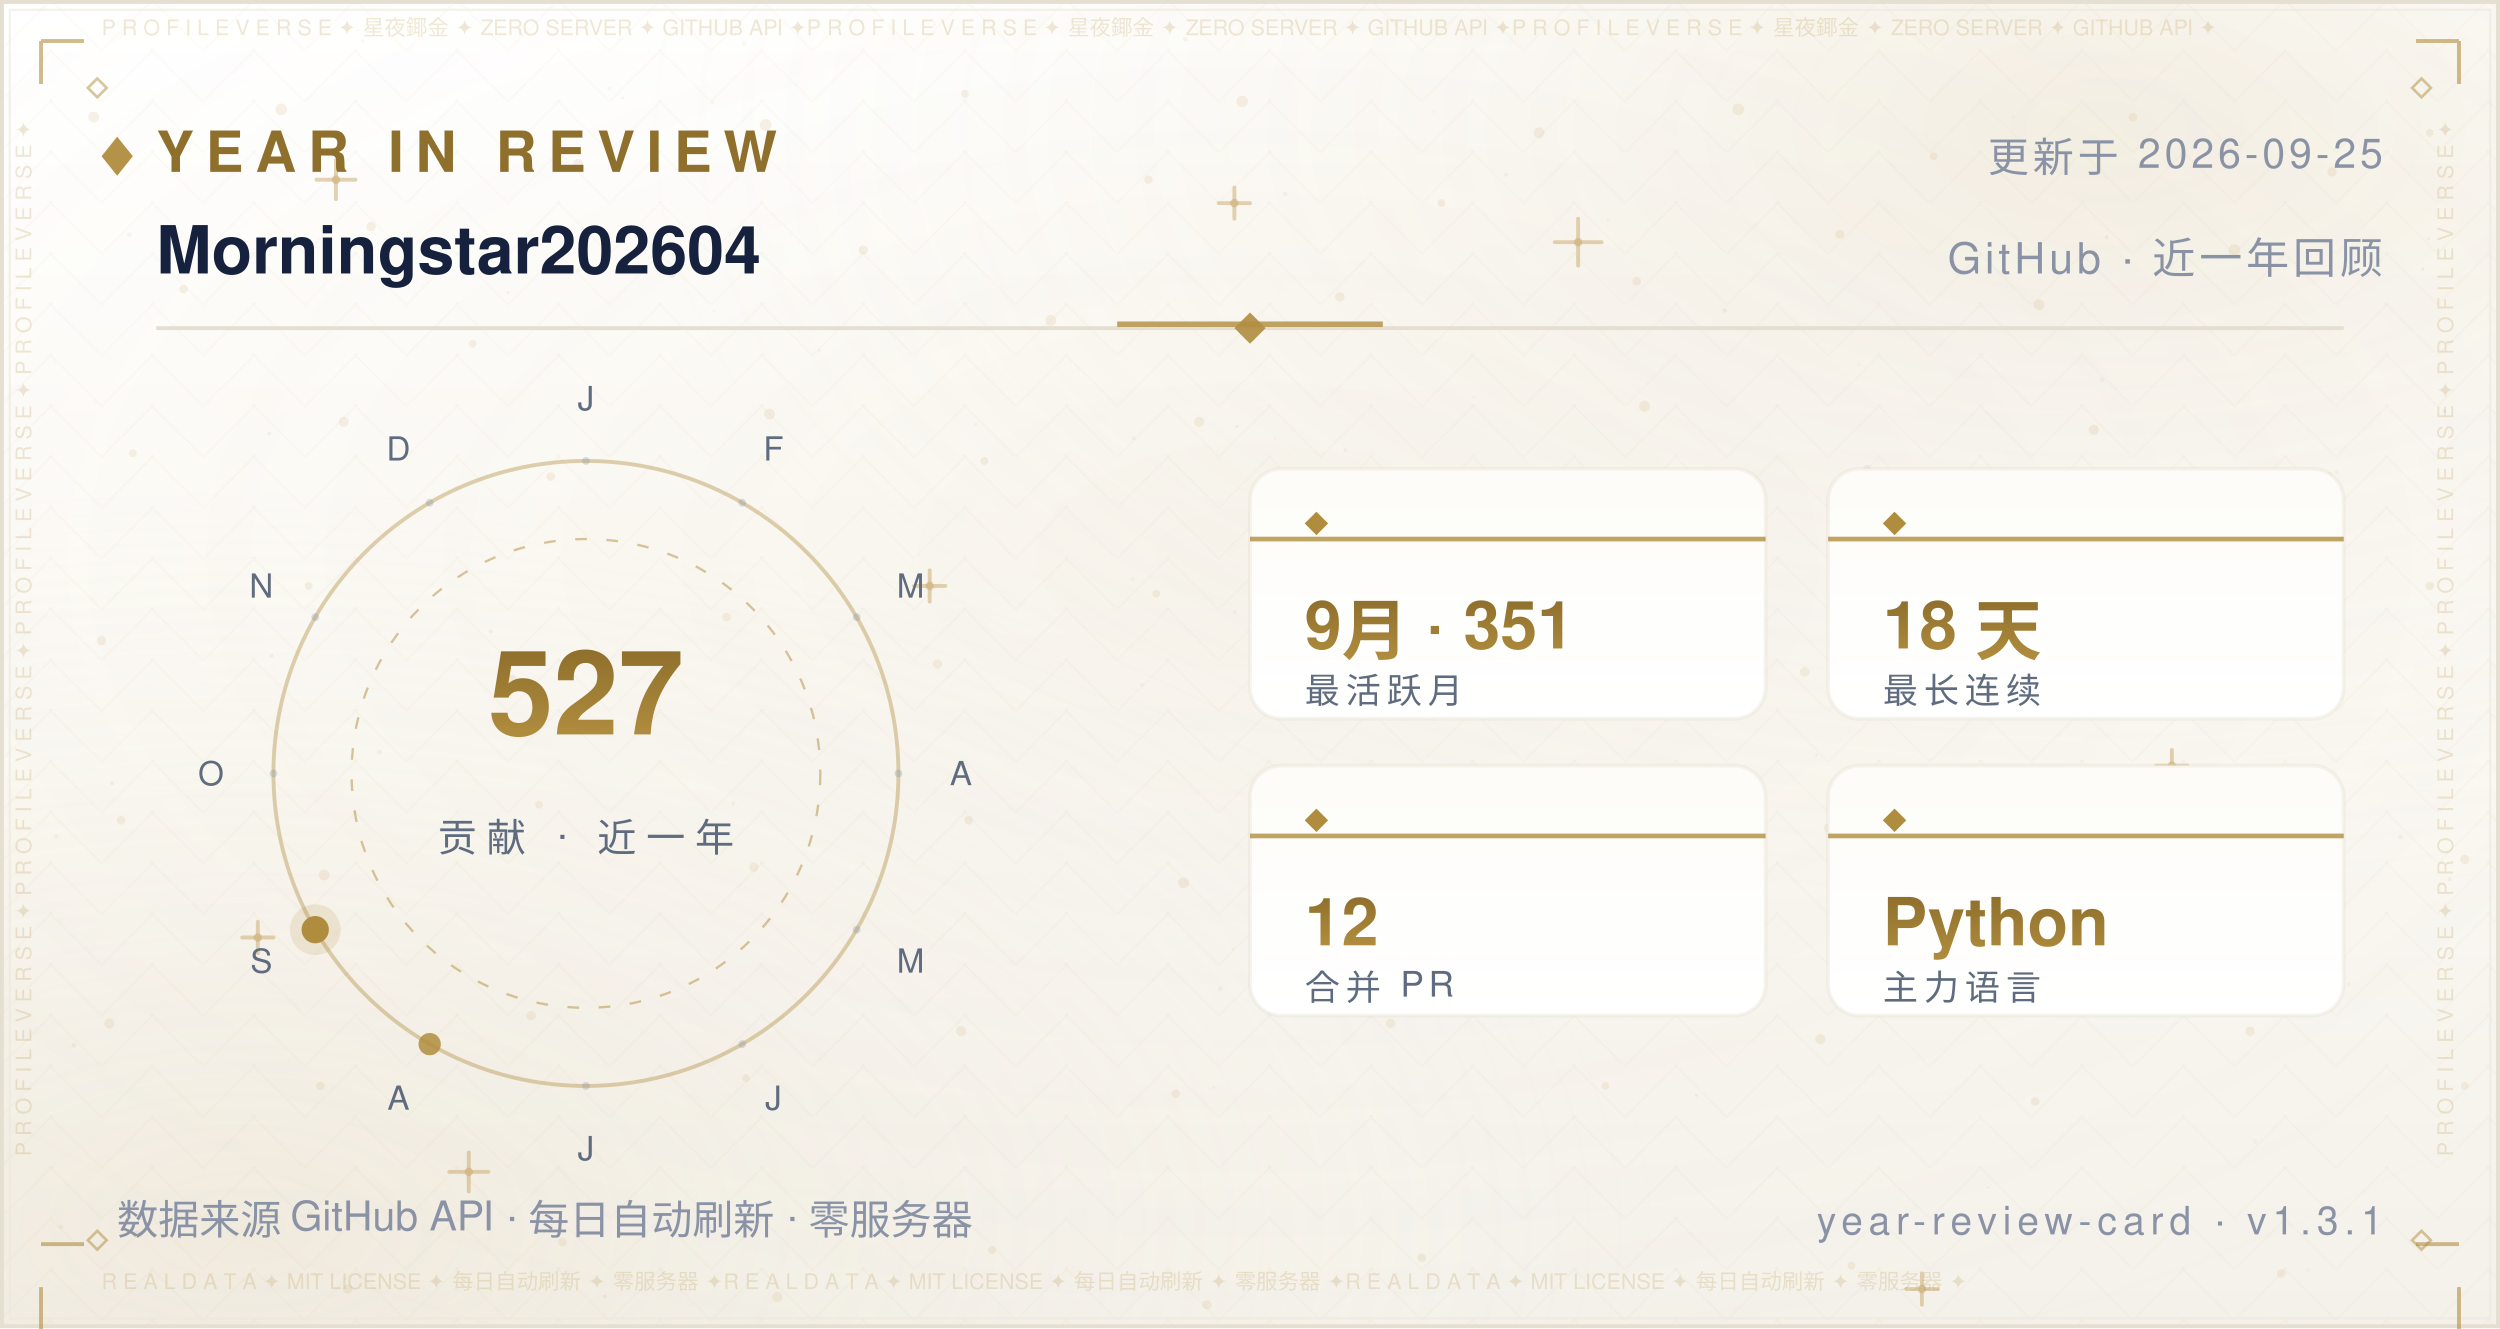
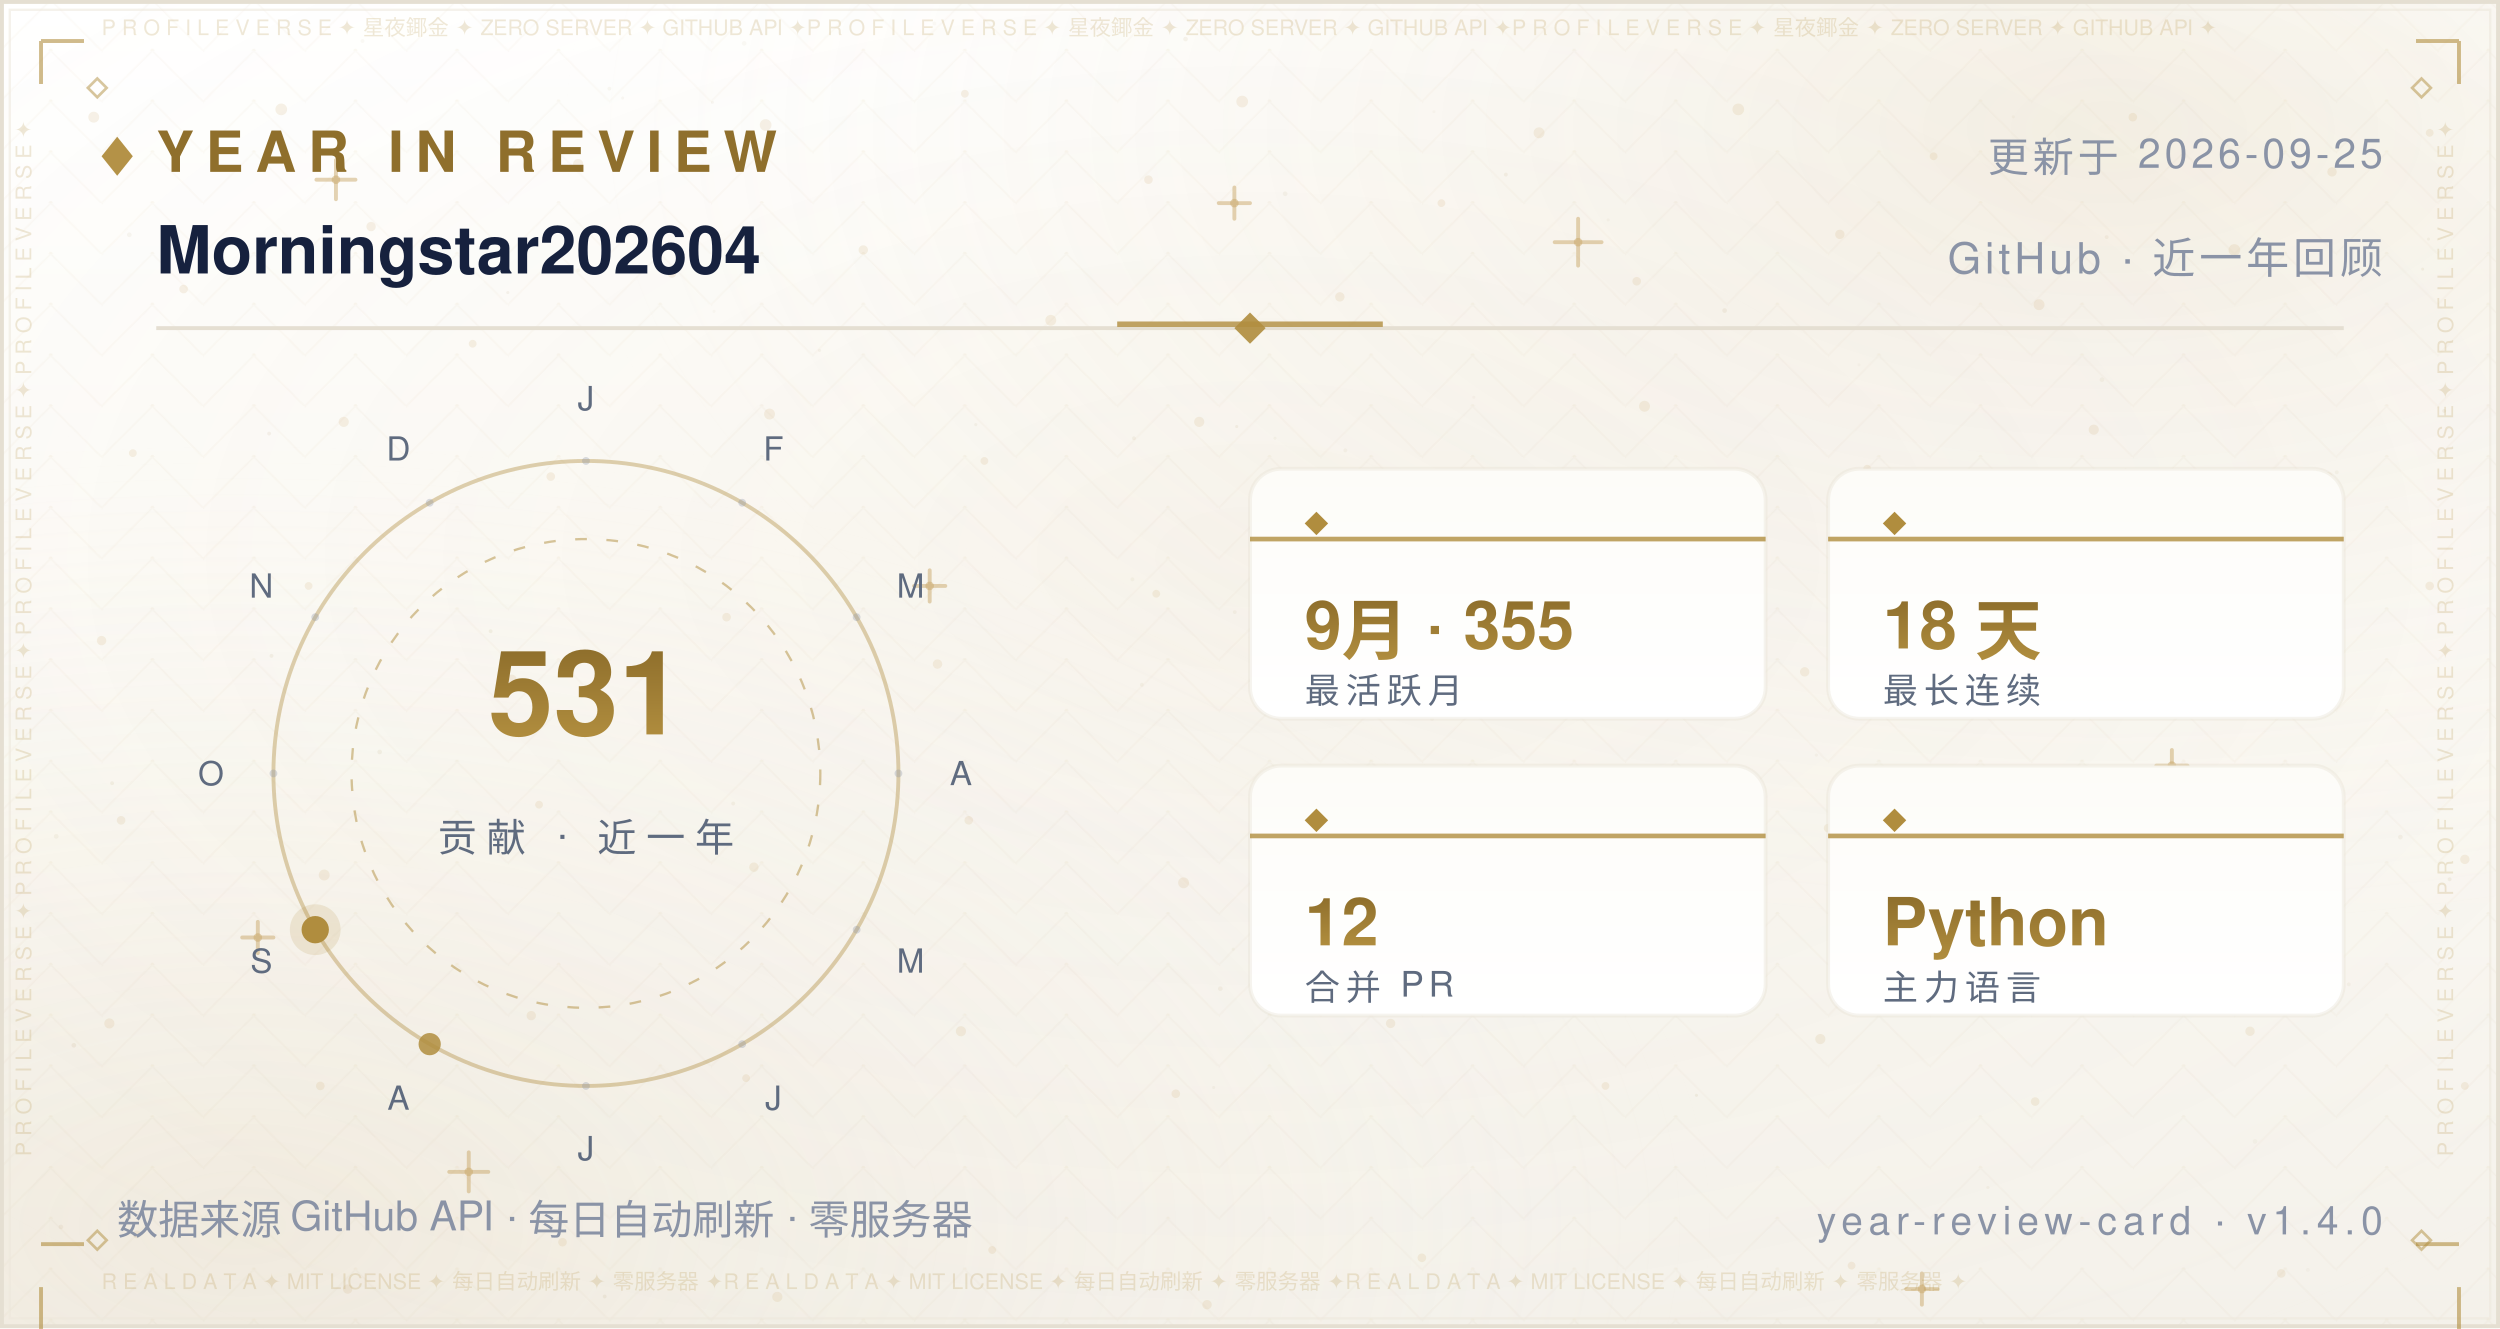
<svg xmlns="http://www.w3.org/2000/svg" width="640" height="340" viewBox="0 0 640 340" role="img" aria-label="Year in Review — Morningstar202604">
  <defs>
    <linearGradient id="bg" x1="0" y1="0" x2="0" y2="1">
      <stop offset="0" stop-color="#FFFFFF" />
      <stop offset="0.5" stop-color="#FBF9F4" />
      <stop offset="1" stop-color="#F4F1EA" />
    </linearGradient>
    <radialGradient id="nebG" cx="0.84" cy="0.10" r="0.62">
      <stop offset="0" stop-color="#B08D3E" stop-opacity="0.14" />
      <stop offset="1" stop-color="#FFFFFF" stop-opacity="0" />
    </radialGradient>
    <radialGradient id="nebB" cx="0.10" cy="0.92" r="0.60">
      <stop offset="0" stop-color="#DCCBA8" stop-opacity="0.2" />
      <stop offset="1" stop-color="#FFFFFF" stop-opacity="0" />
    </radialGradient>
    <radialGradient id="glow" cx="0.5" cy="0.42" r="0.72">
      <stop offset="0" stop-color="#B08D3E" stop-opacity="0.06" />
      <stop offset="1" stop-color="#FFFFFF" stop-opacity="0" />
    </radialGradient>
    <pattern id="fil1" width="26.0" height="13.0" patternUnits="userSpaceOnUse">
      <path d="M13.0 0 L26.0 13.0 L13.0 26.0 L0 13.0 Z" fill="none" stroke="#B08D3E" stroke-width="0.5" opacity="0.035" />
      <circle cx="13.0" cy="13.0" r="0.55" fill="#B08D3E" opacity="0.056" />
      <circle cx="0" cy="0" r="0.35" fill="#B08D3E" opacity="0.035" />
    </pattern>
  </defs>
  <rect width="640" height="340" fill="url(#bg)" />
  <rect width="640" height="340" fill="url(#nebG)" />
  <rect width="640" height="340" fill="url(#nebB)" />
  <rect width="640" height="340" fill="url(#glow)" />
  <rect width="640" height="340" fill="url(#fil1)" />
  <circle cx="24" cy="30" r="1.4" fill="#C9A86A" opacity="0.16" />
  <circle cx="47" cy="74" r="1.1" fill="#C9A86A" opacity="0.16" />
  <circle cx="72" cy="28" r="1.5" fill="#C9A86A" opacity="0.16" />
  <circle cx="95" cy="58" r="1.2" fill="#C9A86A" opacity="0.16" />
  <circle cx="121" cy="88" r="1" fill="#C9A86A" opacity="0.16" />
  <circle cx="148" cy="42" r="1.3" fill="#C9A86A" opacity="0.16" />
  <circle cx="172" cy="70" r="1.1" fill="#C9A86A" opacity="0.16" />
  <circle cx="196" cy="32" r="1.5" fill="#C9A86A" opacity="0.16" />
  <circle cx="221" cy="64" r="1.2" fill="#C9A86A" opacity="0.16" />
  <circle cx="247" cy="24" r="1" fill="#C9A86A" opacity="0.16" />
  <circle cx="269" cy="82" r="1.4" fill="#C9A86A" opacity="0.16" />
  <circle cx="294" cy="46" r="1.1" fill="#C9A86A" opacity="0.16" />
  <circle cx="318" cy="26" r="1.5" fill="#C9A86A" opacity="0.16" />
  <circle cx="343" cy="76" r="1.2" fill="#C9A86A" opacity="0.16" />
  <circle cx="369" cy="52" r="1" fill="#C9A86A" opacity="0.16" />
  <circle cx="394" cy="34" r="1.4" fill="#C9A86A" opacity="0.16" />
  <circle cx="419" cy="72" r="1.1" fill="#C9A86A" opacity="0.16" />
  <circle cx="445" cy="28" r="1.5" fill="#C9A86A" opacity="0.16" />
  <circle cx="471" cy="60" r="1.2" fill="#C9A86A" opacity="0.16" />
  <circle cx="495" cy="40" r="1" fill="#C9A86A" opacity="0.16" />
  <circle cx="522" cy="78" r="1.4" fill="#C9A86A" opacity="0.16" />
  <circle cx="546" cy="30" r="1.1" fill="#C9A86A" opacity="0.16" />
  <circle cx="572" cy="64" r="1.5" fill="#C9A86A" opacity="0.16" />
  <circle cx="597" cy="44" r="1.2" fill="#C9A86A" opacity="0.16" />
  <circle cx="622" cy="34" r="1" fill="#C9A86A" opacity="0.16" />
  <circle cx="34" cy="116" r="1" fill="#C9A86A" opacity="0.16" />
  <circle cx="88" cy="108" r="1.3" fill="#C9A86A" opacity="0.16" />
  <circle cx="141" cy="122" r="1.1" fill="#C9A86A" opacity="0.16" />
  <circle cx="197" cy="106" r="1.4" fill="#C9A86A" opacity="0.16" />
  <circle cx="252" cy="118" r="1" fill="#C9A86A" opacity="0.16" />
  <circle cx="307" cy="108" r="1.3" fill="#C9A86A" opacity="0.16" />
  <circle cx="364" cy="124" r="1.1" fill="#C9A86A" opacity="0.16" />
  <circle cx="421" cy="104" r="1.4" fill="#C9A86A" opacity="0.16" />
  <circle cx="478" cy="120" r="1" fill="#C9A86A" opacity="0.16" />
  <circle cx="536" cy="110" r="1.3" fill="#C9A86A" opacity="0.16" />
  <circle cx="596" cy="122" r="1.1" fill="#C9A86A" opacity="0.16" />
  <circle cx="26" cy="164" r="1.2" fill="#C9A86A" opacity="0.16" />
  <circle cx="79" cy="150" r="1" fill="#C9A86A" opacity="0.16" />
  <circle cx="131" cy="174" r="1.3" fill="#C9A86A" opacity="0.16" />
  <circle cx="186" cy="158" r="1.1" fill="#C9A86A" opacity="0.16" />
  <circle cx="240" cy="170" r="1.2" fill="#C9A86A" opacity="0.16" />
  <circle cx="296" cy="152" r="1" fill="#C9A86A" opacity="0.16" />
  <circle cx="351" cy="176" r="1.3" fill="#C9A86A" opacity="0.16" />
  <circle cx="406" cy="162" r="1.1" fill="#C9A86A" opacity="0.16" />
  <circle cx="462" cy="172" r="1.2" fill="#C9A86A" opacity="0.16" />
  <circle cx="518" cy="156" r="1" fill="#C9A86A" opacity="0.16" />
  <circle cx="574" cy="168" r="1.3" fill="#C9A86A" opacity="0.16" />
  <circle cx="622" cy="150" r="1.1" fill="#C9A86A" opacity="0.16" />
  <circle cx="31" cy="210" r="1.1" fill="#C9A86A" opacity="0.16" />
  <circle cx="83" cy="224" r="1.4" fill="#C9A86A" opacity="0.16" />
  <circle cx="138" cy="206" r="1" fill="#C9A86A" opacity="0.16" />
  <circle cx="193" cy="222" r="1.2" fill="#C9A86A" opacity="0.16" />
  <circle cx="248" cy="210" r="1.1" fill="#C9A86A" opacity="0.16" />
  <circle cx="303" cy="226" r="1.4" fill="#C9A86A" opacity="0.16" />
  <circle cx="358" cy="208" r="1" fill="#C9A86A" opacity="0.16" />
  <circle cx="413" cy="224" r="1.2" fill="#C9A86A" opacity="0.16" />
  <circle cx="468" cy="212" r="1.1" fill="#C9A86A" opacity="0.16" />
  <circle cx="524" cy="228" r="1.4" fill="#C9A86A" opacity="0.16" />
  <circle cx="578" cy="214" r="1" fill="#C9A86A" opacity="0.16" />
  <circle cx="631" cy="220" r="1.2" fill="#C9A86A" opacity="0.16" />
  <circle cx="28" cy="262" r="1.3" fill="#C9A86A" opacity="0.16" />
  <circle cx="82" cy="278" r="1.1" fill="#C9A86A" opacity="0.16" />
  <circle cx="136" cy="260" r="1.2" fill="#C9A86A" opacity="0.16" />
  <circle cx="191" cy="276" r="1" fill="#C9A86A" opacity="0.16" />
  <circle cx="246" cy="264" r="1.3" fill="#C9A86A" opacity="0.16" />
  <circle cx="301" cy="280" r="1.1" fill="#C9A86A" opacity="0.16" />
  <circle cx="356" cy="262" r="1.2" fill="#C9A86A" opacity="0.16" />
  <circle cx="411" cy="278" r="1" fill="#C9A86A" opacity="0.16" />
  <circle cx="466" cy="266" r="1.3" fill="#C9A86A" opacity="0.16" />
  <circle cx="521" cy="282" r="1.1" fill="#C9A86A" opacity="0.16" />
  <circle cx="576" cy="264" r="1.2" fill="#C9A86A" opacity="0.16" />
  <circle cx="631" cy="278" r="1" fill="#C9A86A" opacity="0.16" />
  <circle cx="35" cy="316" r="1" fill="#C9A86A" opacity="0.16" />
  <circle cx="89" cy="330" r="1.2" fill="#C9A86A" opacity="0.16" />
  <circle cx="144" cy="318" r="1.1" fill="#C9A86A" opacity="0.16" />
  <circle cx="199" cy="332" r="1.3" fill="#C9A86A" opacity="0.16" />
  <circle cx="254" cy="320" r="1" fill="#C9A86A" opacity="0.16" />
  <circle cx="309" cy="334" r="1.2" fill="#C9A86A" opacity="0.16" />
  <circle cx="364" cy="322" r="1.1" fill="#C9A86A" opacity="0.16" />
  <circle cx="474" cy="324" r="1" fill="#C9A86A" opacity="0.16" />
  <circle cx="584" cy="326" r="1.1" fill="#C9A86A" opacity="0.16" />
  <path d="M81.0 46.0 H91.0 M86.0 41.0 V51.0" stroke="#C9A86A" stroke-width="1" stroke-linecap="round" opacity="0.5" />
  <circle cx="86.0" cy="46.0" r="1.1" fill="#C9A86A" opacity="0.5" />
  <path d="M234.0 150.0 H242.0 M238.0 146.0 V154.0" stroke="#C9A86A" stroke-width="1" stroke-linecap="round" opacity="0.5" />
  <circle cx="238.0" cy="150.0" r="1.1" fill="#C9A86A" opacity="0.5" />
  <path d="M398.0 62.0 H410.0 M404.0 56.0 V68.0" stroke="#C9A86A" stroke-width="1" stroke-linecap="round" opacity="0.5" />
  <circle cx="404.0" cy="62.0" r="1.1" fill="#C9A86A" opacity="0.5" />
  <path d="M552.0 196.0 H560.0 M556.0 192.0 V200.0" stroke="#C9A86A" stroke-width="1" stroke-linecap="round" opacity="0.5" />
  <circle cx="556.0" cy="196.0" r="1.1" fill="#C9A86A" opacity="0.5" />
  <path d="M115.0 300.0 H125.0 M120.0 295.0 V305.0" stroke="#C9A86A" stroke-width="1" stroke-linecap="round" opacity="0.5" />
  <circle cx="120.0" cy="300.0" r="1.1" fill="#C9A86A" opacity="0.5" />
  <path d="M488.0 330.0 H496.0 M492.0 326.0 V334.0" stroke="#C9A86A" stroke-width="1" stroke-linecap="round" opacity="0.5" />
  <circle cx="492.0" cy="330.0" r="1.1" fill="#C9A86A" opacity="0.5" />
  <path d="M312.0 52.0 H320.0 M316.0 48.0 V56.0" stroke="#C9A86A" stroke-width="1" stroke-linecap="round" opacity="0.5" />
  <circle cx="316.0" cy="52.0" r="1.1" fill="#C9A86A" opacity="0.5" />
  <path d="M62.0 240.0 H70.0 M66.0 236.0 V244.0" stroke="#C9A86A" stroke-width="1" stroke-linecap="round" opacity="0.5" />
  <circle cx="66.0" cy="240.0" r="1.1" fill="#C9A86A" opacity="0.5" />
  <circle cx="15.6" cy="314.1" r="0.6" fill="#8F6F2C" opacity="0.067" />
  <circle cx="97.2" cy="192.5" r="0.6" fill="#8F6F2C" opacity="0.076" />
  <circle cx="538.1" cy="97.2" r="0.6" fill="#8F6F2C" opacity="0.057" />
  <circle cx="344.4" cy="115.3" r="0.5" fill="#8F6F2C" opacity="0.057" />
  <circle cx="159.4" cy="25.1" r="0.4" fill="#8F6F2C" opacity="0.048" />
  <circle cx="28.7" cy="200.5" r="0.5" fill="#8F6F2C" opacity="0.080" />
  <circle cx="209.8" cy="89.7" r="0.4" fill="#8F6F2C" opacity="0.060" />
  <circle cx="316.1" cy="156.7" r="0.5" fill="#8F6F2C" opacity="0.057" />
  <circle cx="590.8" cy="325.1" r="0.5" fill="#8F6F2C" opacity="0.037" />
  <circle cx="539.3" cy="60.7" r="0.5" fill="#8F6F2C" opacity="0.068" />
  <circle cx="385.5" cy="44.7" r="0.5" fill="#8F6F2C" opacity="0.076" />
  <circle cx="292.3" cy="175.3" r="0.5" fill="#8F6F2C" opacity="0.060" />
  <circle cx="536.7" cy="247.2" r="0.5" fill="#8F6F2C" opacity="0.046" />
  <circle cx="377.3" cy="101.7" r="0.4" fill="#8F6F2C" opacity="0.041" />
  <circle cx="92.8" cy="10.5" r="0.5" fill="#8F6F2C" opacity="0.044" />
  <circle cx="354.5" cy="206.6" r="0.5" fill="#8F6F2C" opacity="0.080" />
  <circle cx="310.7" cy="278.4" r="0.4" fill="#8F6F2C" opacity="0.054" />
  <circle cx="601.3" cy="252.0" r="0.5" fill="#8F6F2C" opacity="0.054" />
  <circle cx="18.9" cy="267.6" r="0.6" fill="#8F6F2C" opacity="0.085" />
  <circle cx="312.4" cy="253.1" r="0.6" fill="#8F6F2C" opacity="0.069" />
  <circle cx="239.2" cy="6.0" r="0.5" fill="#8F6F2C" opacity="0.036" />
  <circle cx="436.2" cy="204.6" r="0.6" fill="#8F6F2C" opacity="0.071" />
  <circle cx="329.0" cy="49.6" r="0.6" fill="#8F6F2C" opacity="0.063" />
  <circle cx="625.7" cy="105.2" r="0.5" fill="#8F6F2C" opacity="0.075" />
  <circle cx="428.8" cy="170.5" r="0.4" fill="#8F6F2C" opacity="0.065" />
  <circle cx="169.1" cy="68.0" r="0.4" fill="#8F6F2C" opacity="0.073" />
  <circle cx="586.8" cy="179.1" r="0.4" fill="#8F6F2C" opacity="0.060" />
  <circle cx="598.2" cy="120.9" r="0.5" fill="#8F6F2C" opacity="0.054" />
  <circle cx="289.9" cy="148.3" r="0.5" fill="#8F6F2C" opacity="0.053" />
  <circle cx="315.7" cy="243.0" r="0.4" fill="#8F6F2C" opacity="0.054" />
  <circle cx="154.8" cy="331.9" r="0.5" fill="#8F6F2C" opacity="0.080" />
  <circle cx="411.7" cy="56.3" r="0.4" fill="#8F6F2C" opacity="0.043" />
  <circle cx="465.0" cy="193.3" r="0.4" fill="#8F6F2C" opacity="0.048" />
  <circle cx="533.5" cy="147.7" r="0.5" fill="#8F6F2C" opacity="0.050" />
  <circle cx="621.7" cy="61.2" r="0.4" fill="#8F6F2C" opacity="0.064" />
  <circle cx="14.4" cy="214.1" r="0.6" fill="#8F6F2C" opacity="0.064" />
  <circle cx="68.9" cy="111.0" r="0.5" fill="#8F6F2C" opacity="0.076" />
  <circle cx="182.4" cy="26.2" r="0.4" fill="#8F6F2C" opacity="0.047" />
  <circle cx="125.6" cy="161.6" r="0.5" fill="#8F6F2C" opacity="0.081" />
  <circle cx="367.1" cy="28.6" r="0.4" fill="#8F6F2C" opacity="0.039" />
  <circle cx="441.5" cy="79.5" r="0.6" fill="#8F6F2C" opacity="0.085" />
  <circle cx="69.5" cy="167.9" r="0.5" fill="#8F6F2C" opacity="0.078" />
  <circle cx="627.1" cy="225.1" r="0.5" fill="#8F6F2C" opacity="0.081" />
  <circle cx="620.2" cy="68.9" r="0.4" fill="#8F6F2C" opacity="0.078" />
  <circle cx="508.9" cy="304.0" r="0.4" fill="#8F6F2C" opacity="0.055" />
  <circle cx="403.3" cy="241.3" r="0.4" fill="#8F6F2C" opacity="0.061" />
  <circle cx="381.0" cy="237.5" r="0.5" fill="#8F6F2C" opacity="0.078" />
  <circle cx="33.1" cy="60.1" r="0.6" fill="#8F6F2C" opacity="0.059" />
  <circle cx="249.8" cy="108.7" r="0.4" fill="#8F6F2C" opacity="0.066" />
  <circle cx="434.3" cy="280.4" r="0.4" fill="#8F6F2C" opacity="0.082" />
  <circle cx="437.2" cy="245.9" r="0.4" fill="#8F6F2C" opacity="0.040" />
  <circle cx="577.3" cy="292.2" r="0.6" fill="#8F6F2C" opacity="0.044" />
  <circle cx="366.6" cy="184.1" r="0.5" fill="#8F6F2C" opacity="0.044" />
  <circle cx="444.8" cy="227.1" r="0.4" fill="#8F6F2C" opacity="0.060" />
  <circle cx="316.6" cy="109.2" r="0.4" fill="#8F6F2C" opacity="0.076" />
  <circle cx="148.0" cy="69.2" r="0.5" fill="#8F6F2C" opacity="0.053" />
  <circle cx="326.4" cy="112.2" r="0.4" fill="#8F6F2C" opacity="0.054" />
  <circle cx="515.4" cy="29.9" r="0.4" fill="#8F6F2C" opacity="0.047" />
  <circle cx="182.8" cy="79.7" r="0.4" fill="#8F6F2C" opacity="0.039" />
  <circle cx="475.9" cy="93.4" r="0.4" fill="#8F6F2C" opacity="0.037" />
  <circle cx="441.8" cy="145.3" r="0.5" fill="#8F6F2C" opacity="0.057" />
  <circle cx="386.7" cy="124.3" r="0.6" fill="#8F6F2C" opacity="0.059" />
  <circle cx="303.5" cy="10.0" r="0.6" fill="#8F6F2C" opacity="0.074" />
  <circle cx="544.1" cy="120.3" r="0.4" fill="#8F6F2C" opacity="0.054" />
  <circle cx="156.0" cy="22.7" r="0.5" fill="#8F6F2C" opacity="0.051" />
  <circle cx="614.5" cy="214.3" r="0.6" fill="#8F6F2C" opacity="0.068" />
  <circle cx="397.8" cy="240.1" r="0.4" fill="#8F6F2C" opacity="0.042" />
  <circle cx="190.5" cy="11.1" r="0.6" fill="#8F6F2C" opacity="0.043" />
  <circle cx="483.0" cy="234.2" r="0.4" fill="#8F6F2C" opacity="0.085" />
  <circle cx="187.7" cy="205.7" r="0.5" fill="#8F6F2C" opacity="0.067" />
  <circle cx="290.3" cy="112.2" r="0.5" fill="#8F6F2C" opacity="0.068" />
  <circle cx="130.0" cy="74.9" r="0.4" fill="#8F6F2C" opacity="0.074" />
  <rect x="0.5" y="0.5" width="639" height="339" fill="none" stroke="#E5DFD2" stroke-width="1" />
  <rect x="2.5" y="2.5" width="635" height="335" fill="none" stroke="#EDE7DA" stroke-width="0.6" opacity="0.55" />
  <text x="26" y="9" font-family="'Segoe UI',Helvetica,Arial,'PingFang SC','Microsoft YaHei',sans-serif" font-size="5.5" fill="#B08D3E" opacity="0.2" textLength="588">P R O F I L E   V E R S E   ✦   星夜鎁金   ✦   ZERO SERVER   ✦   GITHUB API   ✦P R O F I L E   V E R S E   ✦   星夜鎁金   ✦   ZERO SERVER   ✦   GITHUB API   ✦P R O F I L E   V E R S E   ✦   星夜鎁金   ✦   ZERO SERVER   ✦   GITHUB API   ✦</text>
  <text x="26" y="330" font-family="'Segoe UI',Helvetica,Arial,'PingFang SC','Microsoft YaHei',sans-serif" font-size="5.5" fill="#B08D3E" opacity="0.2" textLength="588">R E A L   D A T A   ✦   MIT LICENSE   ✦   每日自动刷新   ✦   零服务器   ✦R E A L   D A T A   ✦   MIT LICENSE   ✦   每日自动刷新   ✦   零服务器   ✦R E A L   D A T A   ✦   MIT LICENSE   ✦   每日自动刷新   ✦   零服务器   ✦</text>
  <text x="8" y="296" font-family="'Segoe UI',Helvetica,Arial,'PingFang SC','Microsoft YaHei',sans-serif" font-size="5.5" fill="#B08D3E" opacity="0.2" transform="rotate(-90 8 296)">P R O F I L E   V E R S E   ✦   P R O F I L E   V E R S E   ✦   P R O F I L E   V E R S E   ✦   P R O F I L E   V E R S E   ✦   </text>
  <text x="628" y="296" font-family="'Segoe UI',Helvetica,Arial,'PingFang SC','Microsoft YaHei',sans-serif" font-size="5.5" fill="#B08D3E" opacity="0.2" transform="rotate(-90 628 296)">P R O F I L E   V E R S E   ✦   P R O F I L E   V E R S E   ✦   P R O F I L E   V E R S E   ✦   P R O F I L E   V E R S E   ✦   </text>
  <path d="M10.5 10.5 h11 M10.5 10.5 v11" fill="none" stroke="#B08D3E" stroke-width="1" opacity="0.6" />
  <path d="M618.5 10.5 h11 M629.5 10.5 v11" fill="none" stroke="#B08D3E" stroke-width="1" opacity="0.6" />
  <path d="M10.5 318.5 h11 M10.5 329.5 v11" fill="none" stroke="#B08D3E" stroke-width="1" opacity="0.6" />
  <path d="M618.5 318.5 h11 M629.5 329.5 v11" fill="none" stroke="#B08D3E" stroke-width="1" opacity="0.6" />
  <path d="M22.5 22.5 l2.4 -2.4 l2.4 2.4 l-2.4 2.4 z" fill="none" stroke="#B08D3E" stroke-width="0.7" opacity="0.5" />
  <path d="M617.5 22.5 l2.4 -2.4 l2.4 2.4 l-2.4 2.4 z" fill="none" stroke="#B08D3E" stroke-width="0.7" opacity="0.5" />
  <path d="M22.5 317.5 l2.4 -2.4 l2.4 2.4 l-2.4 2.4 z" fill="none" stroke="#B08D3E" stroke-width="0.7" opacity="0.5" />
  <path d="M617.5 317.5 l2.4 -2.4 l2.4 2.4 l-2.4 2.4 z" fill="none" stroke="#B08D3E" stroke-width="0.7" opacity="0.5" />
  <defs>
    <linearGradient id="pp" x1="0" y1="0" x2="0" y2="1">
      <stop offset="0" stop-color="#FDFCF8" />
      <stop offset="1" stop-color="#FFFFFF" />
    </linearGradient>
    <linearGradient id="yr" x1="0" y1="0" x2="0" y2="1">
      <stop offset="0" stop-color="#8F6F2C" />
      <stop offset="1" stop-color="#B08D3E" />
    </linearGradient>
  </defs>
  <path d="M26 40 l4 -5 l4 5 l-4 5 z" fill="#B08D3E" opacity="0.95" />
  <text x="40" y="44" font-family="'Segoe UI',Helvetica,Arial,'PingFang SC','Microsoft YaHei',sans-serif" font-size="14.5" font-weight="700" letter-spacing="3" fill="#8F6F2C">YEAR IN REVIEW</text>
  <text x="610" y="44" text-anchor="end" font-family="'Segoe UI',Helvetica,Arial,'PingFang SC','Microsoft YaHei',sans-serif" font-size="10.5" letter-spacing="1" fill="#8A93A6">更新于 2026-09-25</text>
  <text x="40" y="70" font-family="'Segoe UI',Helvetica,Arial,'PingFang SC','Microsoft YaHei',sans-serif" font-size="17" font-weight="600" fill="#16213E">Morningstar202604</text>
  <text x="610" y="70" text-anchor="end" font-family="'Segoe UI',Helvetica,Arial,'PingFang SC','Microsoft YaHei',sans-serif" font-size="11" letter-spacing="1" fill="#8A93A6">GitHub · 近一年回顾</text>
  <line x1="40" y1="84" x2="600" y2="84" stroke="#E5DFD2" stroke-width="1" />
  <line x1="286" y1="83" x2="354" y2="83" stroke="#B08D3E" stroke-width="1.4" opacity="0.8" />
  <path d="M320 80 l4 4 l-4 4 l-4 -4 z" fill="#B08D3E" opacity="0.9" />
  <circle cx="150" cy="198" r="80" fill="none" stroke="#B08D3E" stroke-width="1" opacity="0.4" />
  <circle cx="150" cy="198" r="60" fill="none" stroke="#B08D3E" stroke-width="0.6" stroke-dasharray="3 5" opacity="0.5" />
  <circle cx="150.0" cy="118.0" r="1" fill="#8A93A6" opacity="0.32" />
  <text x="150.0" y="105.0" text-anchor="middle" font-family="'Segoe UI',Helvetica,Arial,'PingFang SC','Microsoft YaHei',sans-serif" font-size="8.5" fill="#5F6B7F">J</text>
  <circle cx="190.0" cy="128.7" r="1" fill="#8A93A6" opacity="0.32" />
  <text x="198.0" y="117.9" text-anchor="middle" font-family="'Segoe UI',Helvetica,Arial,'PingFang SC','Microsoft YaHei',sans-serif" font-size="8.5" fill="#5F6B7F">F</text>
  <circle cx="219.3" cy="158.0" r="1" fill="#8A93A6" opacity="0.32" />
  <text x="233.1" y="153.0" text-anchor="middle" font-family="'Segoe UI',Helvetica,Arial,'PingFang SC','Microsoft YaHei',sans-serif" font-size="8.5" fill="#5F6B7F">M</text>
  <circle cx="230.0" cy="198.0" r="1" fill="#8A93A6" opacity="0.32" />
  <text x="246.0" y="201.0" text-anchor="middle" font-family="'Segoe UI',Helvetica,Arial,'PingFang SC','Microsoft YaHei',sans-serif" font-size="8.5" fill="#5F6B7F">A</text>
  <circle cx="219.3" cy="238.0" r="1" fill="#8A93A6" opacity="0.32" />
  <text x="233.1" y="249.0" text-anchor="middle" font-family="'Segoe UI',Helvetica,Arial,'PingFang SC','Microsoft YaHei',sans-serif" font-size="8.5" fill="#5F6B7F">M</text>
  <circle cx="190.0" cy="267.3" r="1" fill="#8A93A6" opacity="0.32" />
  <text x="198.0" y="284.1" text-anchor="middle" font-family="'Segoe UI',Helvetica,Arial,'PingFang SC','Microsoft YaHei',sans-serif" font-size="8.5" fill="#5F6B7F">J</text>
  <circle cx="150.0" cy="278.0" r="1" fill="#8A93A6" opacity="0.32" />
  <text x="150.0" y="297.0" text-anchor="middle" font-family="'Segoe UI',Helvetica,Arial,'PingFang SC','Microsoft YaHei',sans-serif" font-size="8.5" fill="#5F6B7F">J</text>
-   <circle cx="110.0" cy="267.3" r="2.86" fill="#B08D3E" opacity="0.85" />
+   <circle cx="110.0" cy="267.3" r="2.85" fill="#B08D3E" opacity="0.85" />
  <text x="102.0" y="284.1" text-anchor="middle" font-family="'Segoe UI',Helvetica,Arial,'PingFang SC','Microsoft YaHei',sans-serif" font-size="8.5" fill="#5F6B7F">A</text>
  <circle cx="80.7" cy="238.0" r="6.5" fill="#B08D3E" opacity="0.16" />
  <circle cx="80.7" cy="238.0" r="3.50" fill="#B08D3E" opacity="1.00" />
  <text x="66.9" y="249.0" text-anchor="middle" font-family="'Segoe UI',Helvetica,Arial,'PingFang SC','Microsoft YaHei',sans-serif" font-size="8.5" fill="#5F6B7F">S</text>
  <circle cx="70.0" cy="198.0" r="1" fill="#8A93A6" opacity="0.32" />
  <text x="54.0" y="201.0" text-anchor="middle" font-family="'Segoe UI',Helvetica,Arial,'PingFang SC','Microsoft YaHei',sans-serif" font-size="8.5" fill="#5F6B7F">O</text>
  <circle cx="80.7" cy="158.0" r="1" fill="#8A93A6" opacity="0.32" />
  <text x="66.9" y="153.0" text-anchor="middle" font-family="'Segoe UI',Helvetica,Arial,'PingFang SC','Microsoft YaHei',sans-serif" font-size="8.5" fill="#5F6B7F">N</text>
  <circle cx="110.0" cy="128.7" r="1" fill="#8A93A6" opacity="0.32" />
  <text x="102.0" y="117.9" text-anchor="middle" font-family="'Segoe UI',Helvetica,Arial,'PingFang SC','Microsoft YaHei',sans-serif" font-size="8.5" fill="#5F6B7F">D</text>
-   <text x="150" y="188" text-anchor="middle" font-family="'Segoe UI',Helvetica,Arial,'PingFang SC','Microsoft YaHei',sans-serif" font-size="30" font-weight="600" fill="url(#yr)">527</text>
+   <text x="150" y="188" text-anchor="middle" font-family="'Segoe UI',Helvetica,Arial,'PingFang SC','Microsoft YaHei',sans-serif" font-size="30" font-weight="600" fill="url(#yr)">531</text>
  <text x="150" y="218" text-anchor="middle" font-family="'Segoe UI',Helvetica,Arial,'PingFang SC','Microsoft YaHei',sans-serif" font-size="10" letter-spacing="2.5" fill="#5F6B7F">贡献 · 近一年</text>
  <rect x="320" y="120" width="132" height="64" rx="8" fill="url(#pp)" stroke="#E5DFD2" stroke-opacity="0.35" />
  <line x1="320" y1="138" x2="452" y2="138" stroke="#B08D3E" stroke-width="1.2" opacity="0.8" />
  <path d="M334 134 l3 -3 l3 3 l-3 3 z" fill="#B08D3E" />
-   <text x="334" y="166" font-family="'Segoe UI',Helvetica,Arial,'PingFang SC','Microsoft YaHei',sans-serif" font-size="17" font-weight="600" fill="url(#yr)">9月 · 351</text>
+   <text x="334" y="166" font-family="'Segoe UI',Helvetica,Arial,'PingFang SC','Microsoft YaHei',sans-serif" font-size="17" font-weight="600" fill="url(#yr)">9月 · 355</text>
  <text x="334" y="180" font-family="'Segoe UI',Helvetica,Arial,'PingFang SC','Microsoft YaHei',sans-serif" font-size="9" letter-spacing="1.5" fill="#5F6B7F">最活跃月</text>
  <rect x="468" y="120" width="132" height="64" rx="8" fill="url(#pp)" stroke="#E5DFD2" stroke-opacity="0.35" />
  <line x1="468" y1="138" x2="600" y2="138" stroke="#B08D3E" stroke-width="1.2" opacity="0.8" />
  <path d="M482 134 l3 -3 l3 3 l-3 3 z" fill="#B08D3E" />
  <text x="482" y="166" font-family="'Segoe UI',Helvetica,Arial,'PingFang SC','Microsoft YaHei',sans-serif" font-size="17" font-weight="600" fill="url(#yr)">18 天</text>
  <text x="482" y="180" font-family="'Segoe UI',Helvetica,Arial,'PingFang SC','Microsoft YaHei',sans-serif" font-size="9" letter-spacing="1.5" fill="#5F6B7F">最长连续</text>
  <rect x="320" y="196" width="132" height="64" rx="8" fill="url(#pp)" stroke="#E5DFD2" stroke-opacity="0.35" />
  <line x1="320" y1="214" x2="452" y2="214" stroke="#B08D3E" stroke-width="1.2" opacity="0.8" />
  <path d="M334 210 l3 -3 l3 3 l-3 3 z" fill="#B08D3E" />
  <text x="334" y="242" font-family="'Segoe UI',Helvetica,Arial,'PingFang SC','Microsoft YaHei',sans-serif" font-size="17" font-weight="600" fill="url(#yr)">12</text>
  <text x="334" y="256" font-family="'Segoe UI',Helvetica,Arial,'PingFang SC','Microsoft YaHei',sans-serif" font-size="9" letter-spacing="1.5" fill="#5F6B7F">合并 PR</text>
  <rect x="468" y="196" width="132" height="64" rx="8" fill="url(#pp)" stroke="#E5DFD2" stroke-opacity="0.35" />
  <line x1="468" y1="214" x2="600" y2="214" stroke="#B08D3E" stroke-width="1.2" opacity="0.8" />
  <path d="M482 210 l3 -3 l3 3 l-3 3 z" fill="#B08D3E" />
  <text x="482" y="242" font-family="'Segoe UI',Helvetica,Arial,'PingFang SC','Microsoft YaHei',sans-serif" font-size="17" font-weight="600" fill="url(#yr)">Python</text>
  <text x="482" y="256" font-family="'Segoe UI',Helvetica,Arial,'PingFang SC','Microsoft YaHei',sans-serif" font-size="9" letter-spacing="1.5" fill="#5F6B7F">主力语言</text>
  <text x="30" y="316" font-family="'Segoe UI',Helvetica,Arial,'PingFang SC','Microsoft YaHei',sans-serif" font-size="10.5" fill="#8A93A6">数据来源 GitHub API · 每日自动刷新 · 零服务器</text>
-   <text x="610" y="316" text-anchor="end" font-family="'Segoe UI',Helvetica,Arial,'PingFang SC','Microsoft YaHei',sans-serif" font-size="10" letter-spacing="1.5" fill="#8A93A6">year-review-card · v1.3.1</text>
+   <text x="610" y="316" text-anchor="end" font-family="'Segoe UI',Helvetica,Arial,'PingFang SC','Microsoft YaHei',sans-serif" font-size="10" letter-spacing="1.5" fill="#8A93A6">year-review-card · v1.4.0</text>
</svg>
